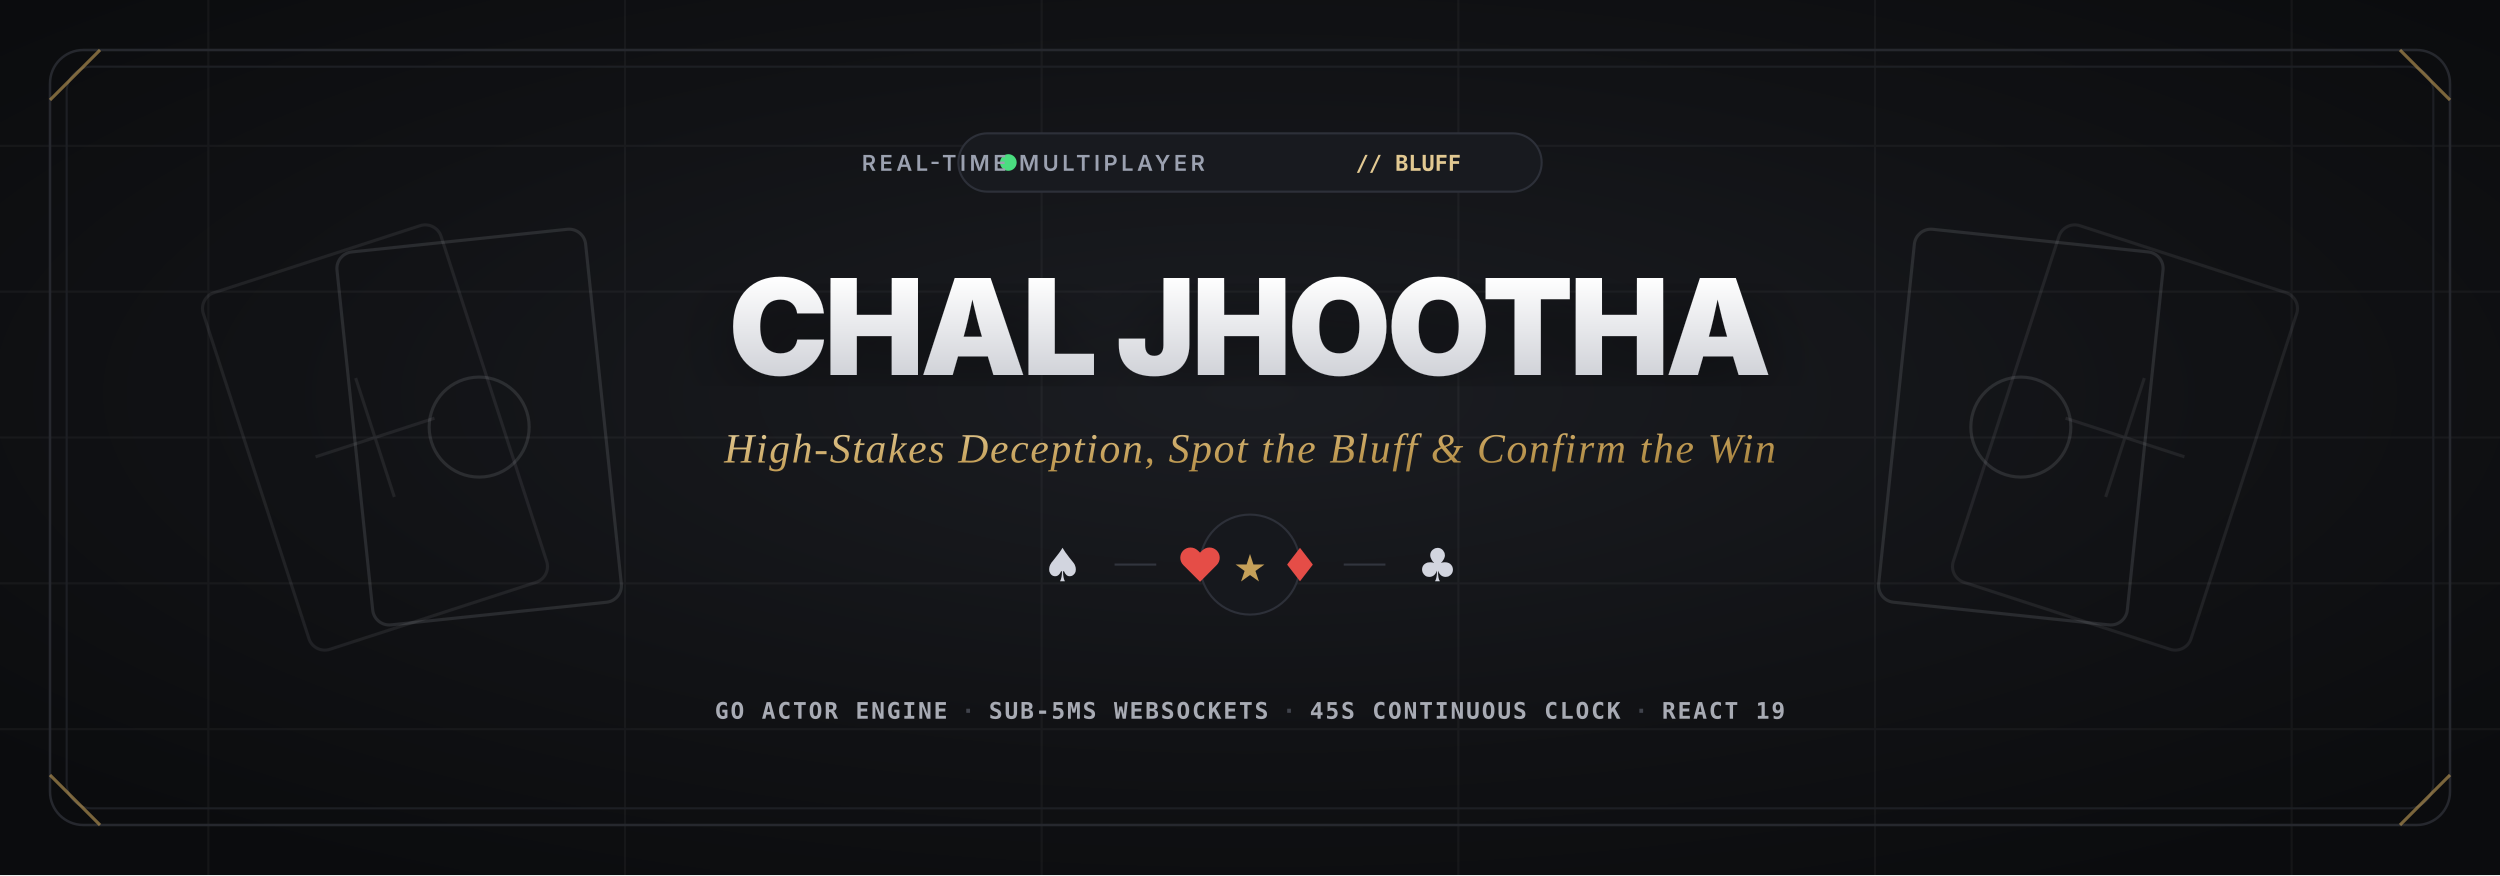
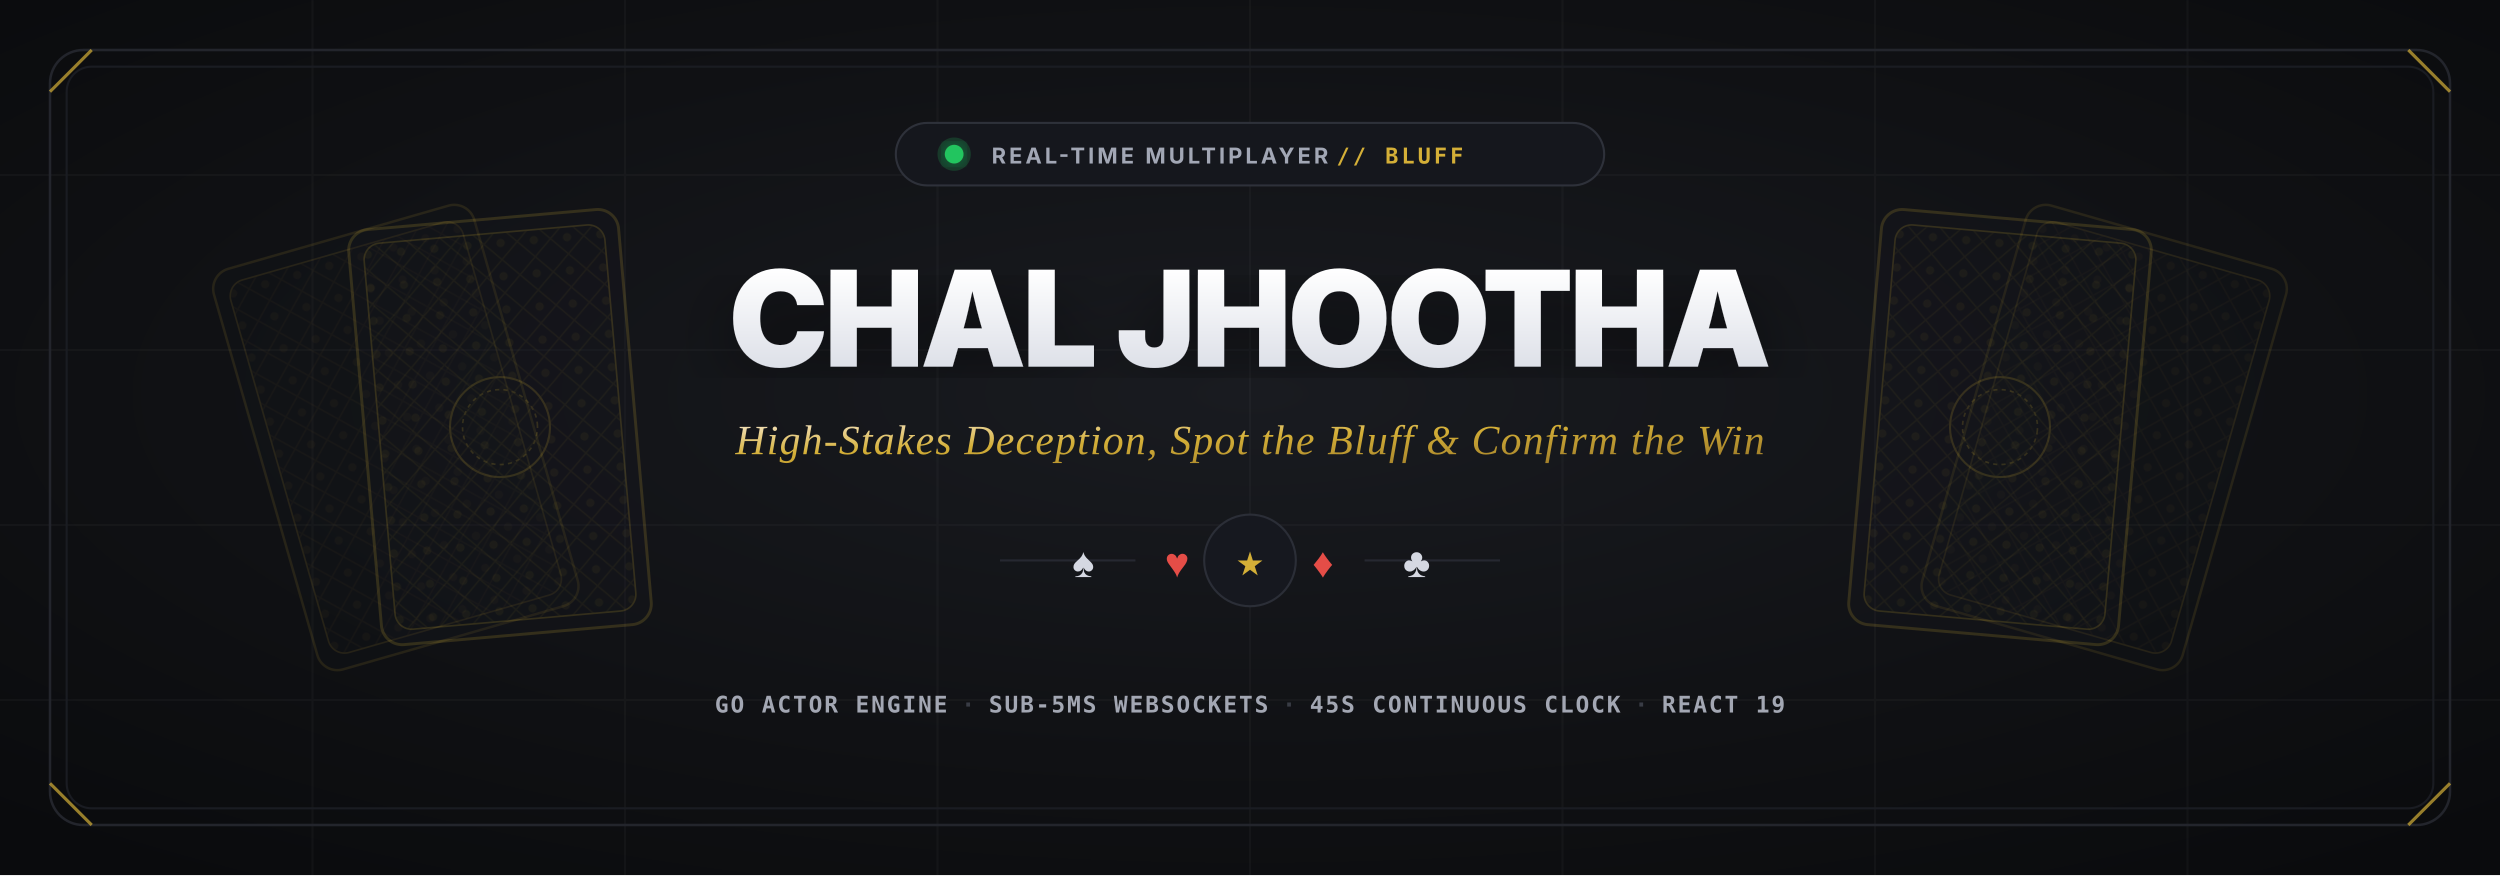
<svg xmlns="http://www.w3.org/2000/svg" viewBox="0 0 1200 420" width="1200" height="420">
  <defs>
-     <radialGradient id="bgGlow" cx="50%" cy="45%" r="65%">
-       <stop offset="0%" stop-color="#1B1D22" />
-       <stop offset="60%" stop-color="#111215" />
-       <stop offset="100%" stop-color="#0B0C0E" />
+     <radialGradient id="bgGlow" cx="50%" cy="45%" r="70%">
+       <stop offset="0%" stop-color="#191B20" />
+       <stop offset="60%" stop-color="#101114" />
+       <stop offset="100%" stop-color="#0A0B0D" />
    </radialGradient>
    <linearGradient id="goldGrad" x1="0%" y1="0%" x2="100%" y2="100%">
-       <stop offset="0%" stop-color="#E2C992" />
-       <stop offset="50%" stop-color="#C5A059" />
-       <stop offset="100%" stop-color="#9E7A36" />
+       <stop offset="0%" stop-color="#F2E0BA" />
+       <stop offset="40%" stop-color="#D4AF37" />
+       <stop offset="100%" stop-color="#9A7828" />
    </linearGradient>
-     <linearGradient id="textGrad" x1="0%" y1="0%" x2="0%" y2="100%">
+     <linearGradient id="titleGrad" x1="0%" y1="0%" x2="0%" y2="100%">
      <stop offset="0%" stop-color="#FFFFFF" />
-       <stop offset="100%" stop-color="#D0D2D8" />
+       <stop offset="100%" stop-color="#DDE0E8" />
    </linearGradient>
+     <pattern id="cardBackPattern" width="16" height="16" patternUnits="userSpaceOnUse">
+       <path d="M 8 0 L 16 8 L 8 16 L 0 8 Z" fill="none" stroke="#D4AF37" stroke-width="0.8" opacity="0.3" />
+       <circle cx="8" cy="8" r="2" fill="#D4AF37" opacity="0.3" />
+     </pattern>
    <filter id="softShadow" x="-10%" y="-10%" width="120%" height="120%">
-       <feDropShadow dx="0" dy="8" stdDeviation="16" flood-color="#000000" flood-opacity="0.45" />
+       <feDropShadow dx="0" dy="8" stdDeviation="16" flood-color="#000000" flood-opacity="0.5" />
+     </filter>
+     <filter id="glowGreen" x="-20%" y="-20%" width="140%" height="140%">
+       <feDropShadow dx="0" dy="0" stdDeviation="4" flood-color="#22C55E" flood-opacity="0.6" />
    </filter>
  </defs>
  <rect width="1200" height="420" fill="url(#bgGlow)" />
-   <g opacity="0.04" stroke="#FFFFFF" stroke-width="1">
-     <line x1="100" y1="0" x2="100" y2="420" />
+   <g opacity="0.03" stroke="#FFFFFF" stroke-width="1">
+     <line x1="150" y1="0" x2="150" y2="420" />
    <line x1="300" y1="0" x2="300" y2="420" />
-     <line x1="500" y1="0" x2="500" y2="420" />
-     <line x1="700" y1="0" x2="700" y2="420" />
+     <line x1="450" y1="0" x2="450" y2="420" />
+     <line x1="600" y1="0" x2="600" y2="420" />
+     <line x1="750" y1="0" x2="750" y2="420" />
    <line x1="900" y1="0" x2="900" y2="420" />
-     <line x1="1100" y1="0" x2="1100" y2="420" />
-     <line x1="0" y1="70" x2="1200" y2="70" />
-     <line x1="0" y1="140" x2="1200" y2="140" />
-     <line x1="0" y1="210" x2="1200" y2="210" />
-     <line x1="0" y1="280" x2="1200" y2="280" />
-     <line x1="0" y1="350" x2="1200" y2="350" />
+     <line x1="1050" y1="0" x2="1050" y2="420" />
+     <line x1="0" y1="84" x2="1200" y2="84" />
+     <line x1="0" y1="168" x2="1200" y2="168" />
+     <line x1="0" y1="252" x2="1200" y2="252" />
+     <line x1="0" y1="336" x2="1200" y2="336" />
  </g>
-   <rect x="24" y="24" width="1152" height="372" rx="16" fill="none" stroke="#26282E" stroke-width="1.2" />
-   <rect x="32" y="32" width="1136" height="356" rx="12" fill="none" stroke="#1D1F24" stroke-width="1" />
-   <path d="M24,48 L48,24 M1176,48 L1152,24 M24,372 L48,396 M1176,372 L1152,396" stroke="#C5A059" stroke-width="1.5" opacity="0.6" />
-   <g opacity="0.08" transform="translate(180, 210) rotate(-18)" stroke="#E0E2EC" stroke-width="1.5" fill="none">
-     <rect x="-60" y="-90" width="120" height="180" rx="8" />
-     <path d="M0,-30 L0,30 M-30,0 L30,0" />
+   <rect x="24" y="24" width="1152" height="372" rx="16" fill="none" stroke="#23252C" stroke-width="1.2" />
+   <rect x="32" y="32" width="1136" height="356" rx="12" fill="none" stroke="#1A1C22" stroke-width="1" />
+   <path d="M 24 44 L 44 24 M 1176 44 L 1156 24 M 24 376 L 44 396 M 1176 376 L 1156 396" stroke="#D4AF37" stroke-width="1.5" opacity="0.7" />
+   <g transform="translate(190, 210) rotate(-16)" opacity="0.12">
+     <rect x="-65" y="-100" width="130" height="200" rx="10" fill="#14161C" stroke="#D4AF37" stroke-width="1.2" />
+     <rect x="-58" y="-93" width="116" height="186" rx="8" fill="url(#cardBackPattern)" stroke="#D4AF37" stroke-width="0.8" />
  </g>
-   <g opacity="0.12" transform="translate(230, 205) rotate(-6)" stroke="#E0E2EC" stroke-width="1.5" fill="none">
-     <rect x="-60" y="-90" width="120" height="180" rx="8" />
-     <circle cx="0" cy="0" r="24" />
+   <g transform="translate(240, 205) rotate(-5)" opacity="0.18">
+     <rect x="-65" y="-100" width="130" height="200" rx="10" fill="#161820" stroke="#D4AF37" stroke-width="1.4" />
+     <rect x="-58" y="-93" width="116" height="186" rx="8" fill="url(#cardBackPattern)" stroke="#D4AF37" stroke-width="0.8" />
+     <circle cx="0" cy="0" r="24" fill="none" stroke="#D4AF37" stroke-width="1" />
+     <circle cx="0" cy="0" r="18" fill="none" stroke="#D4AF37" stroke-width="0.8" stroke-dasharray="2,2" />
  </g>
-   <g opacity="0.08" transform="translate(1020, 210) rotate(18)" stroke="#E0E2EC" stroke-width="1.5" fill="none">
-     <rect x="-60" y="-90" width="120" height="180" rx="8" />
-     <path d="M0,-30 L0,30 M-30,0 L30,0" />
+   <g transform="translate(1010, 210) rotate(16)" opacity="0.12">
+     <rect x="-65" y="-100" width="130" height="200" rx="10" fill="#14161C" stroke="#D4AF37" stroke-width="1.2" />
+     <rect x="-58" y="-93" width="116" height="186" rx="8" fill="url(#cardBackPattern)" stroke="#D4AF37" stroke-width="0.8" />
  </g>
-   <g opacity="0.12" transform="translate(970, 205) rotate(6)" stroke="#E0E2EC" stroke-width="1.5" fill="none">
-     <rect x="-60" y="-90" width="120" height="180" rx="8" />
-     <circle cx="0" cy="0" r="24" />
+   <g transform="translate(960, 205) rotate(5)" opacity="0.18">
+     <rect x="-65" y="-100" width="130" height="200" rx="10" fill="#161820" stroke="#D4AF37" stroke-width="1.4" />
+     <rect x="-58" y="-93" width="116" height="186" rx="8" fill="url(#cardBackPattern)" stroke="#D4AF37" stroke-width="0.8" />
+     <circle cx="0" cy="0" r="24" fill="none" stroke="#D4AF37" stroke-width="1" />
+     <circle cx="0" cy="0" r="18" fill="none" stroke="#D4AF37" stroke-width="0.8" stroke-dasharray="2,2" />
  </g>
-   <g text-anchor="middle">
-     <g transform="translate(600, 78)">
-       <rect x="-140" y="-14" width="280" height="28" rx="14" fill="#181A1F" stroke="#2D3039" stroke-width="1" />
-       <circle cx="-116" cy="0" r="4" fill="#4ADE80" />
-       <text x="-104" y="4" font-family="-apple-system, BlinkMacSystemFont, 'SF Pro Display', 'Inter', sans-serif" font-size="10.5" font-weight="600" fill="#9BA1B0" letter-spacing="0.16em">
-         REAL-TIME MULTIPLAYER
-       </text>
-       <text x="76" y="4" font-family="monospace" font-size="10.5" font-weight="700" fill="#E2C992">
-         // BLUFF
-       </text>
-     </g>
-     <text x="600" y="180" font-family="-apple-system, BlinkMacSystemFont, 'SF Pro Display', 'Outfit', 'Helvetica Neue', sans-serif" font-size="64" font-weight="900" fill="url(#textGrad)" letter-spacing="-0.03em" filter="url(#softShadow)">
-       CHAL JHOOTHA
+   <g transform="translate(600, 74)">
+     <rect x="-170" y="-15" width="340" height="30" rx="15" fill="#15171D" stroke="#2E313A" stroke-width="1" />
+     <circle cx="-142" cy="0" r="8" fill="#22C55E" opacity="0.2" />
+     <circle cx="-142" cy="0" r="4.5" fill="#22C55E" filter="url(#glowGreen)" />
+     <text x="-124" y="4.5" font-family="-apple-system, BlinkMacSystemFont, 'Inter', sans-serif" font-size="10.5" font-weight="700" fill="#A2A7B5" letter-spacing="0.14em">
+       REAL-TIME MULTIPLAYER <tspan fill="#D4AF37" font-family="ui-monospace, monospace">// BLUFF</tspan>
    </text>
-     <text x="600" y="222" font-family="'Georgia', 'Newsreader', 'Times New Roman', serif" font-style="italic" font-size="20" fill="url(#goldGrad)" letter-spacing="0.04em">
-       High-Stakes Deception, Spot the Bluff &amp; Confirm the Win
+   </g>
+   <text x="600" y="176" text-anchor="middle" font-family="-apple-system, BlinkMacSystemFont, 'Outfit', 'Inter', 'Helvetica Neue', sans-serif" font-size="64" font-weight="900" fill="url(#titleGrad)" letter-spacing="-0.03em" filter="url(#softShadow)">
+     CHAL JHOOTHA
+   </text>
+   <text x="600" y="218" text-anchor="middle" font-family="'Georgia', 'Newsreader', 'Times New Roman', serif" font-style="italic" font-size="20" fill="url(#goldGrad)" letter-spacing="0.03em">
+     High-Stakes Deception, Spot the Bluff &amp; Confirm the Win
+   </text>
+   <g transform="translate(600, 272)">
+     <circle cx="0" cy="-3" r="22" fill="#16181F" stroke="#2B2E37" stroke-width="1" />
+     <line x1="-120" y1="-3" x2="-55" y2="-3" stroke="#262831" stroke-width="1" />
+     <line x1="55" y1="-3" x2="120" y2="-3" stroke="#262831" stroke-width="1" />
+     <text x="-80" y="5" text-anchor="middle" font-size="20" fill="#D5D8E2">♠</text>
+     <text x="-35" y="5" text-anchor="middle" font-size="20" fill="#E54D47">♥</text>
+     <text x="0" y="4" text-anchor="middle" font-size="16" fill="#D4AF37">★</text>
+     <text x="35" y="5" text-anchor="middle" font-size="20" fill="#E54D47">♦</text>
+     <text x="80" y="5" text-anchor="middle" font-size="20" fill="#D5D8E2">♣</text>
+   </g>
+   <g transform="translate(600, 342)" text-anchor="middle" font-family="ui-monospace, 'SF Mono', 'Geist Mono', monospace" font-size="11" font-weight="600">
+     <text x="0" y="0" fill="#686B76" letter-spacing="0.08em">
+       <tspan fill="#A3A7B3">GO ACTOR ENGINE</tspan>
+       <tspan fill="#393C45">  ·  </tspan>
+       <tspan fill="#A3A7B3">SUB-5MS WEBSOCKETS</tspan>
+       <tspan fill="#393C45">  ·  </tspan>
+       <tspan fill="#A3A7B3">45S CONTINUOUS CLOCK</tspan>
+       <tspan fill="#393C45">  ·  </tspan>
+       <tspan fill="#A3A7B3">REACT 19</tspan>
    </text>
-     <g transform="translate(600, 275)" font-family="-apple-system, BlinkMacSystemFont, sans-serif" font-size="22" font-weight="bold">
-       <circle cx="0" cy="-4" r="24" fill="#16181D" stroke="#2D3039" stroke-width="1" />
-       <text x="-90" y="4" fill="#D2D5DF">♠</text>
-       <line x1="-65" y1="-4" x2="-45" y2="-4" stroke="#32353E" stroke-width="1" />
-       <text x="-24" y="4" fill="#E54D47">♥</text>
-       <text x="0" y="4" font-size="16" fill="#C5A059">★</text>
-       <text x="24" y="4" fill="#E54D47">♦</text>
-       <line x1="45" y1="-4" x2="65" y2="-4" stroke="#32353E" stroke-width="1" />
-       <text x="90" y="4" fill="#D2D5DF">♣</text>
-     </g>
-     <g transform="translate(600, 345)" font-family="ui-monospace, 'SF Mono', 'Geist Mono', monospace" font-size="11" font-weight="600">
-       <text x="0" y="0" fill="#787C87" letter-spacing="0.08em">
-         <tspan fill="#A8ABB4">GO ACTOR ENGINE</tspan>
-         <tspan fill="#41444D">  ·  </tspan>
-         <tspan fill="#A8ABB4">SUB-5MS WEBSOCKETS</tspan>
-         <tspan fill="#41444D">  ·  </tspan>
-         <tspan fill="#A8ABB4">45S CONTINUOUS CLOCK</tspan>
-         <tspan fill="#41444D">  ·  </tspan>
-         <tspan fill="#A8ABB4">REACT 19</tspan>
-       </text>
-     </g>
  </g>
</svg>
